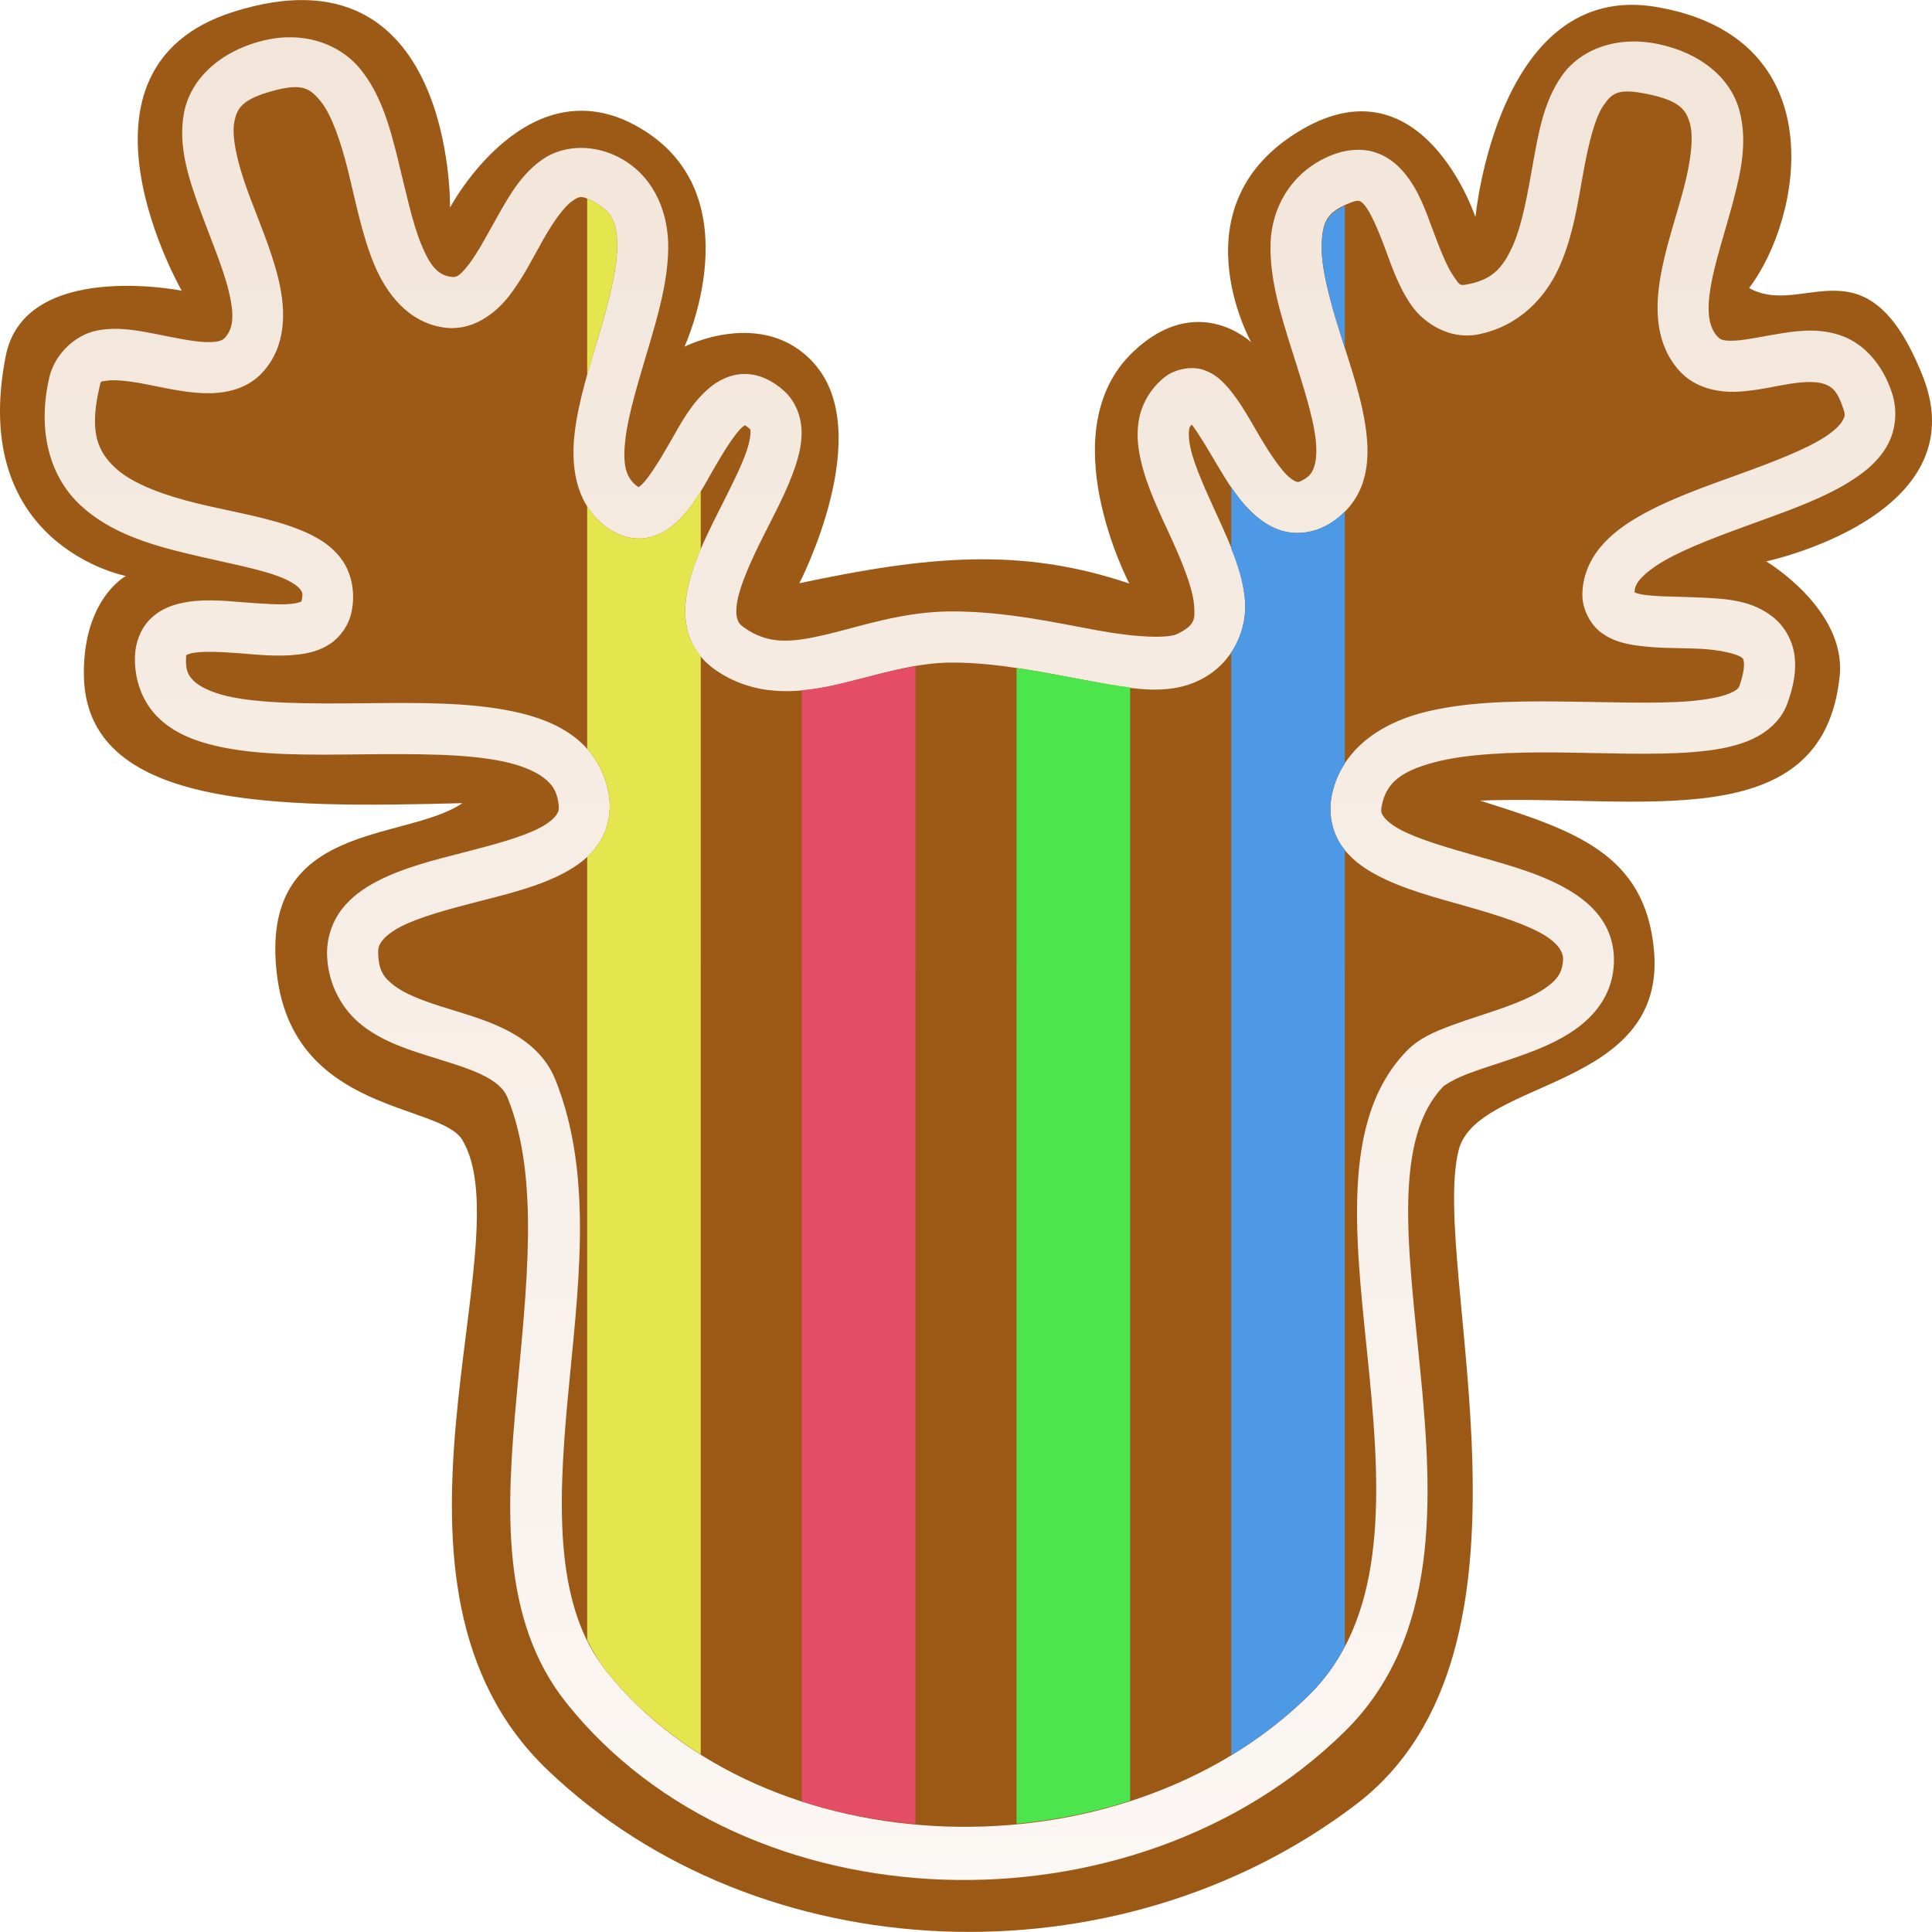
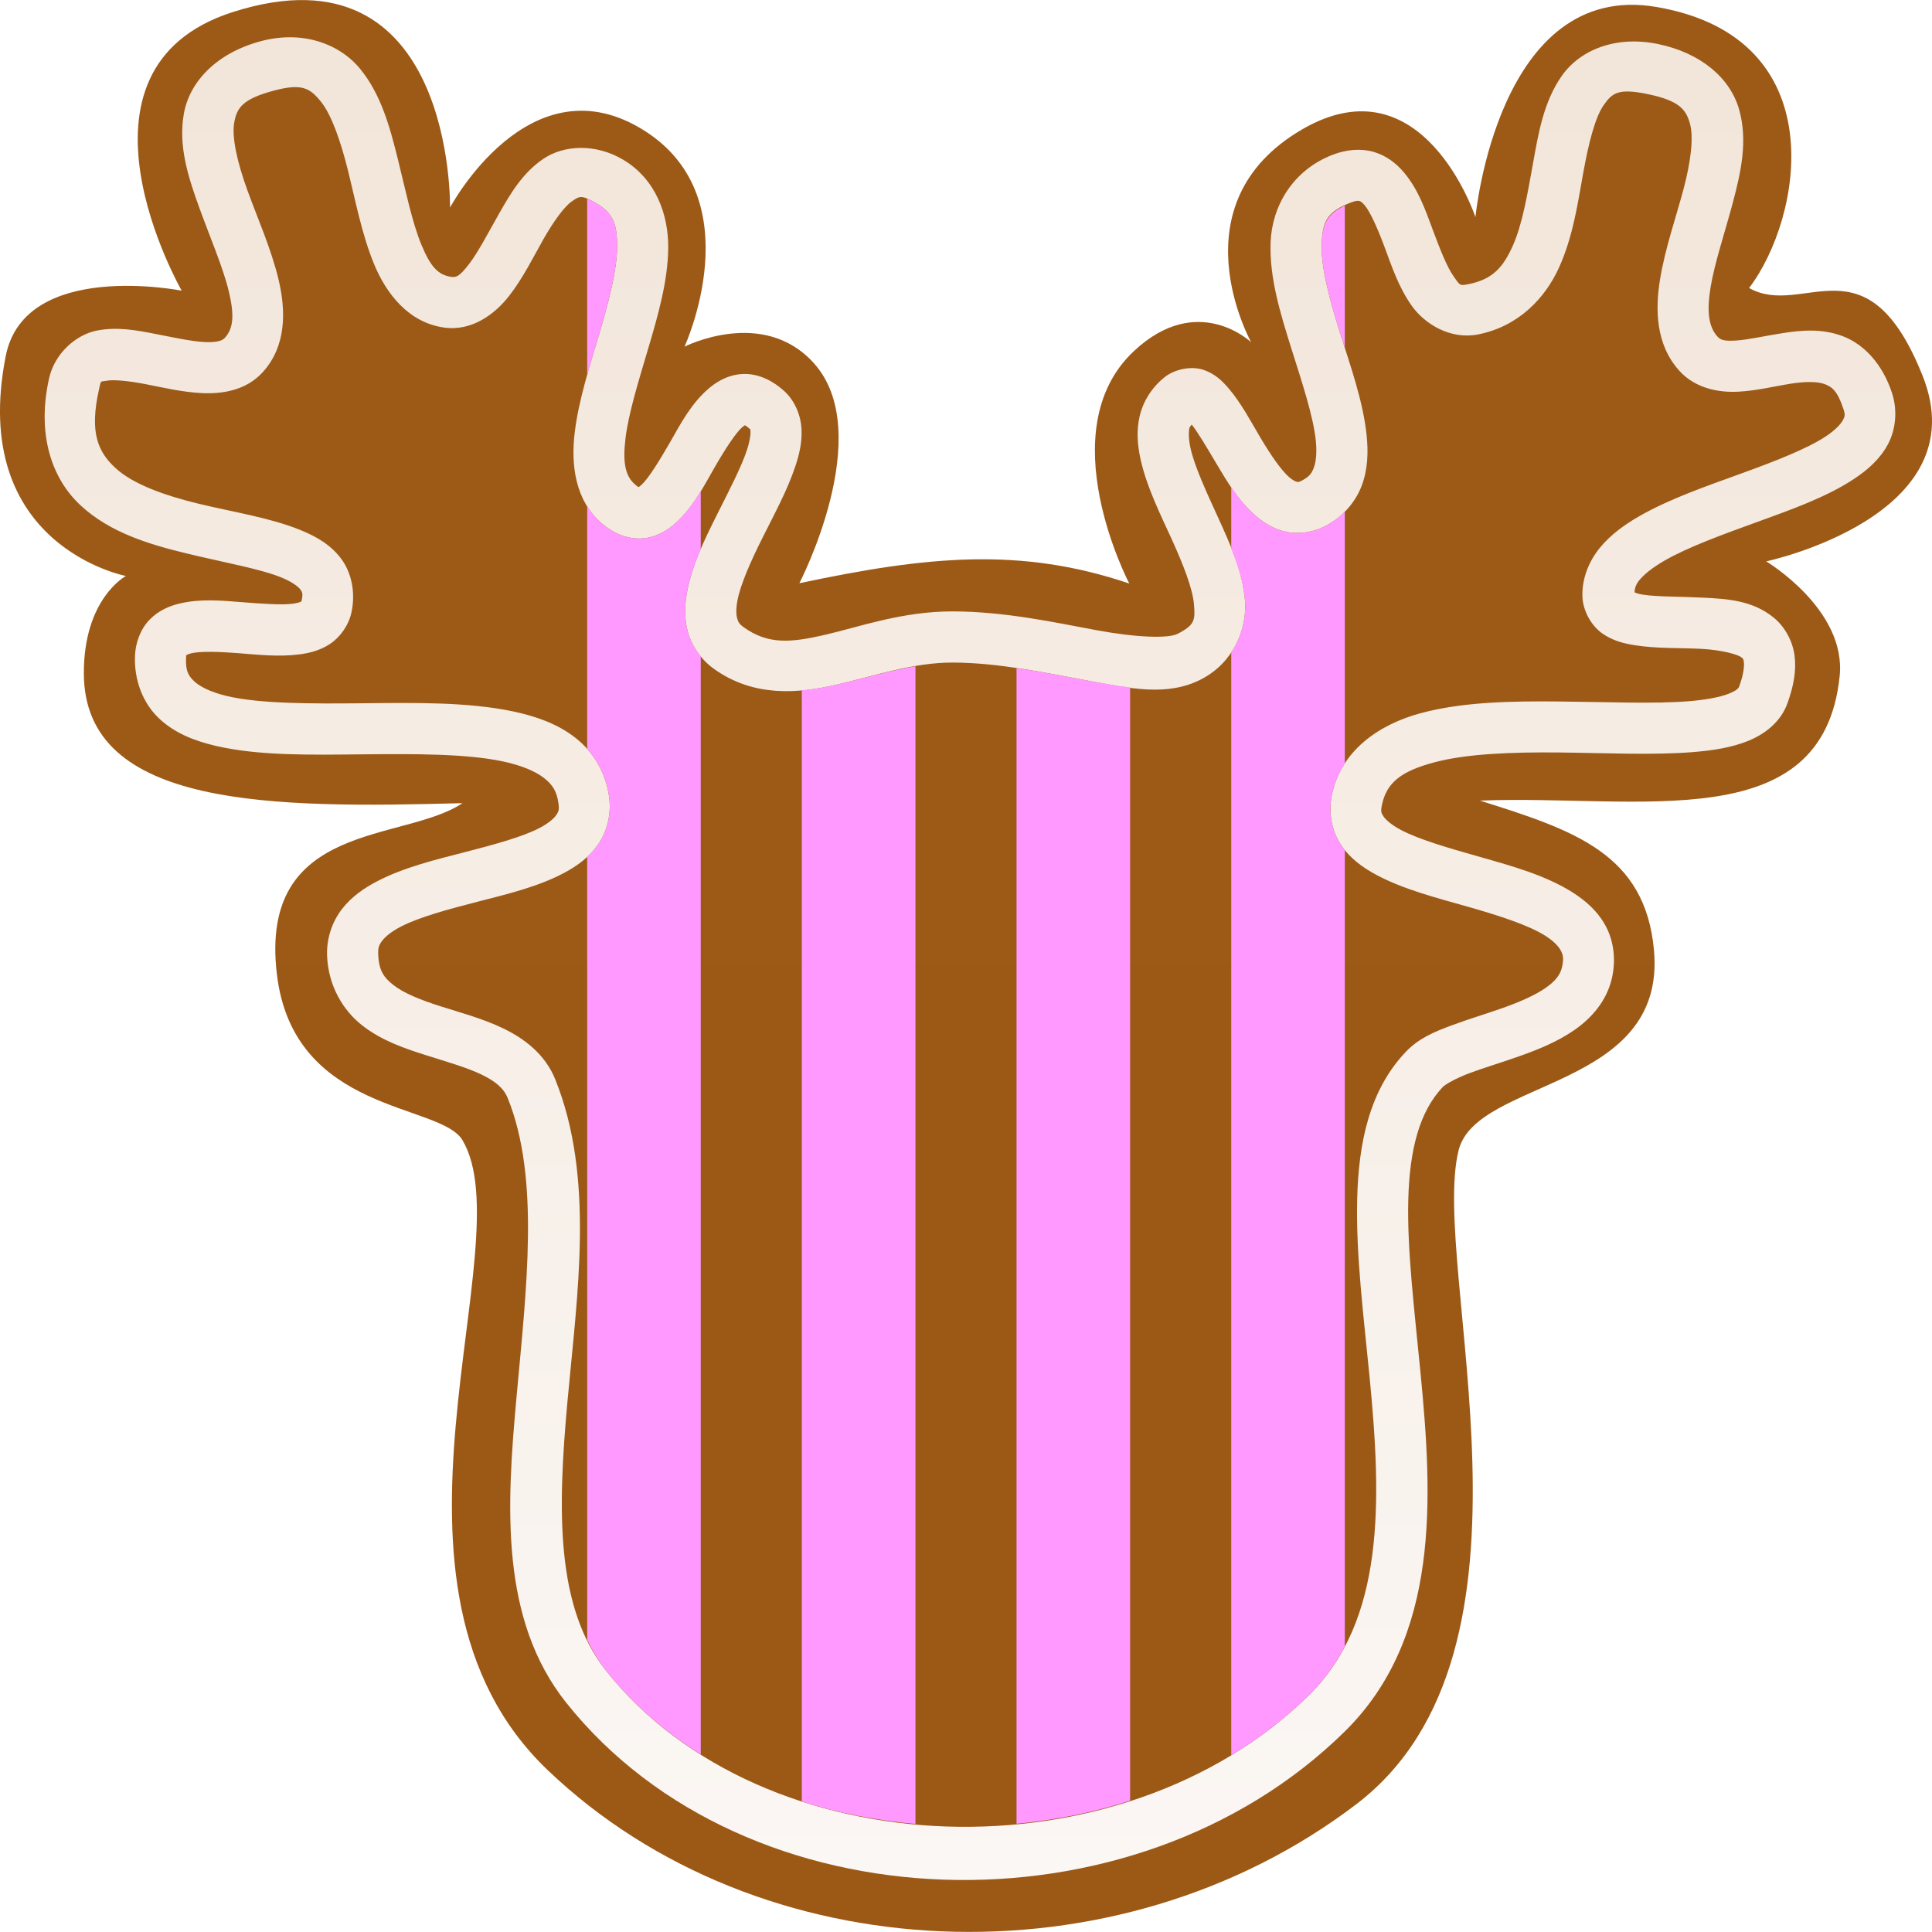
<svg xmlns="http://www.w3.org/2000/svg" xmlns:xlink="http://www.w3.org/1999/xlink" height="100mm" viewBox="0 0 100 100" width="100mm" version="1.1" id="svg1" xml:space="preserve">
  <defs id="defs1">
    <linearGradient id="linearGradient2">
      <stop style="stop-color:#9d5a16;stop-opacity:1;" offset="0" id="stop2" />
      <stop style="stop-color:#9c5916;stop-opacity:1;" offset="1" id="stop3" />
    </linearGradient>
    <linearGradient id="linearGradient29">
      <stop style="stop-color:#f2e5d9;stop-opacity:1;" offset="0" id="stop29" />
      <stop style="stop-color:#fbf7f4;stop-opacity:1;" offset="1" id="stop30" />
    </linearGradient>
    <linearGradient xlink:href="#linearGradient29" id="linearGradient30" x1="54.766" y1="15.937" x2="54.766" y2="81.208" gradientUnits="userSpaceOnUse" gradientTransform="matrix(1.472056,0,0,1.472056,-30.41297,-21.87602)" />
    <linearGradient xlink:href="#linearGradient2" id="linearGradient3" x1="54.418" y1="14.727" x2="54.418" y2="82.873" gradientUnits="userSpaceOnUse" gradientTransform="matrix(1.472056,0,0,1.472056,-30.41297,-21.87602)" />
  </defs>
  <path style="font-variation-settings:normal;fill:url(#linearGradient3);stroke:none;stroke-width:0.39;stroke-linecap:butt;stroke-linejoin:miter;stroke-miterlimit:4;stroke-dasharray:none;stroke-dashoffset:0;stroke-opacity:1;stop-color:#000000" d="M 12.055,0.622 C 2.819,3.57 9.405,15.046 9.405,15.046 c 0,0 -8.127,-1.623 -9.11,3.388 -1.929,9.83 6.221,11.378 6.221,11.378 0,0 -2.189,1.161 -2.176,5.052 0.023,6.999 9.879,6.966 19.596,6.707 -3.007,2.031 -10.547,0.89 -9.606,8.847 0.856,7.238 8.46,6.666 9.606,8.595 3.218,5.415 -5.614,23.04 4.416,32.612 10.944,10.445 29.446,11.208 41.844,1.766 10.485,-7.985 3.787,-27.794 5.302,-33.854 0.93,-3.718 10.777,-3.105 10.111,-10.361 -0.458,-4.997 -4.127,-6.198 -9.005,-7.737 8.244,-0.324 17.748,1.961 18.617,-6.441 0.357,-3.456 -3.801,-5.941 -3.801,-5.941 0,0 10.992,-2.337 8.094,-9.607 -2.898,-7.27 -6.165,-2.953 -8.981,-4.543 C 93.279,11.305 95.008,1.952 85.747,0.362 77.522,-1.051 76.369,11.239 76.369,11.239 c 0,0 -2.7,-8.174 -8.955,-4.551 -6.664,3.86 -2.653,11.027 -2.653,11.027 0,0 -2.764,-2.645 -6.074,0.461 -4.392,4.121 -0.235,12.028 -0.235,12.028 -5.622,-1.905 -10.463,-1.421 -17.077,-0.016 0,0 4.023,-7.757 0.747,-11.394 -2.63,-2.919 -6.692,-0.851 -6.692,-0.851 0,0 3.509,-7.607 -2.04,-11.157 C 27.425,2.97 23.294,10.743 23.294,10.743 c 0,0 0.234,-13.784 -11.239,-10.121 z" id="path14" />
  <path style="fill:url(#linearGradient30);stroke-linecap:round;stroke-linejoin:round" d="M 13.502,2.131 C 11.242,2.733 9.819,4.199 9.518,5.877 9.216,7.555 9.745,9.177 10.314,10.746 c 0.569,1.569 1.236,3.108 1.531,4.342 0.295,1.234 0.235,1.917 -0.207,2.398 -0.134,0.146 -0.392,0.25 -1.064,0.217 C 9.902,17.67 8.983,17.466 8.027,17.281 7.072,17.096 6.077,16.901 5.01,17.111 c -1.068,0.211 -2.178,1.169 -2.469,2.469 -0.643,2.875 0.116,5.182 1.645,6.592 1.529,1.409 3.558,2.01 5.479,2.475 1.92,0.465 3.794,0.792 4.898,1.242 0.552,0.225 0.869,0.469 0.979,0.617 0.108,0.146 0.151,0.214 0.062,0.623 -0.037,0.021 -0.184,0.086 -0.463,0.121 -0.584,0.073 -1.582,-1.79e-4 -2.621,-0.082 -1.039,-0.082 -2.12,-0.187 -3.199,0.064 -0.54,0.126 -1.114,0.363 -1.578,0.842 -0.464,0.479 -0.727,1.175 -0.756,1.863 -0.052,1.258 0.404,2.435 1.211,3.215 0.807,0.78 1.842,1.19 2.957,1.451 2.23,0.523 4.931,0.469 7.627,0.441 2.696,-0.027 5.382,-0.035 7.27,0.371 0.944,0.203 1.666,0.508 2.109,0.857 0.444,0.349 0.664,0.689 0.748,1.332 0.041,0.31 0.001,0.411 -0.119,0.586 -0.12,0.174 -0.389,0.413 -0.826,0.646 -0.875,0.468 -2.346,0.87 -3.893,1.268 -1.547,0.397 -3.173,0.793 -4.553,1.512 -0.69,0.359 -1.335,0.808 -1.83,1.453 -0.495,0.645 -0.793,1.507 -0.758,2.402 0.061,1.562 0.831,2.836 1.83,3.613 0.999,0.777 2.152,1.171 3.242,1.518 1.09,0.347 2.135,0.641 2.898,1.006 0.763,0.365 1.176,0.724 1.383,1.238 1.666,4.133 0.969,9.797 0.451,15.475 -0.518,5.678 -0.855,11.508 2.576,15.814 9.283,11.65 29.34,12.269 40.295,1.486 4.944,-4.866 4.548,-12.096 3.92,-18.57 -0.314,-3.237 -0.698,-6.347 -0.633,-8.941 0.065,-2.594 0.573,-4.57 1.787,-5.848 0.116,-0.122 0.645,-0.441 1.389,-0.719 0.743,-0.277 1.68,-0.555 2.633,-0.895 0.953,-0.34 1.929,-0.736 2.797,-1.34 0.868,-0.604 1.661,-1.487 1.932,-2.668 0.217,-0.947 0.102,-1.911 -0.307,-2.686 -0.409,-0.774 -1.046,-1.335 -1.738,-1.771 -1.386,-0.873 -3.085,-1.347 -4.725,-1.812 -1.64,-0.465 -3.226,-0.918 -4.172,-1.426 -0.473,-0.254 -0.76,-0.511 -0.877,-0.686 -0.117,-0.174 -0.151,-0.247 -0.09,-0.559 0.238,-1.214 1.033,-1.788 2.705,-2.238 1.672,-0.45 4.033,-0.538 6.447,-0.514 2.414,0.024 4.878,0.148 6.955,-0.02 1.039,-0.084 1.984,-0.231 2.838,-0.572 0.854,-0.341 1.69,-0.966 2.043,-1.932 0.33,-0.903 0.478,-1.716 0.375,-2.498 -0.103,-0.782 -0.523,-1.504 -1.074,-1.955 -1.103,-0.901 -2.408,-0.972 -3.627,-1.035 -1.219,-0.063 -2.426,-0.042 -3.15,-0.158 -0.269,-0.043 -0.351,-0.087 -0.432,-0.121 0.019,-0.209 0.054,-0.389 0.264,-0.643 0.251,-0.303 0.702,-0.66 1.309,-1.008 1.213,-0.695 2.998,-1.343 4.789,-1.992 1.791,-0.65 3.586,-1.29 4.994,-2.221 0.704,-0.465 1.337,-1.014 1.752,-1.779 0.415,-0.765 0.517,-1.762 0.223,-2.666 -0.48,-1.475 -1.429,-2.519 -2.541,-2.943 -1.112,-0.424 -2.198,-0.307 -3.146,-0.158 -0.949,0.149 -1.811,0.349 -2.416,0.381 -0.605,0.032 -0.774,-0.029 -0.943,-0.219 -0.449,-0.504 -0.553,-1.283 -0.346,-2.543 0.208,-1.26 0.734,-2.81 1.152,-4.383 C 90.11,8.914 90.474,7.288 90.018,5.672 89.561,4.056 88.061,2.742 85.809,2.277 83.637,1.829 81.779,2.58 80.836,3.93 79.893,5.279 79.627,6.903 79.342,8.49 79.057,10.077 78.789,11.645 78.289,12.75 c -0.5,1.105 -1.041,1.714 -2.297,1.961 -0.455,0.09 -0.422,0.061 -0.762,-0.42 C 74.89,13.81 74.525,12.877 74.154,11.881 73.784,10.885 73.422,9.819 72.662,8.918 72.282,8.467 71.758,8.049 71.092,7.859 70.425,7.67 69.685,7.742 68.996,8.004 c -2.107,0.803 -3.156,2.695 -3.229,4.523 -0.072,1.828 0.499,3.685 1.064,5.48 0.566,1.795 1.143,3.534 1.273,4.785 0.065,0.625 0.015,1.105 -0.098,1.408 -0.113,0.303 -0.238,0.474 -0.615,0.672 -0.181,0.095 -0.202,0.079 -0.266,0.066 -0.063,-0.013 -0.206,-0.071 -0.41,-0.25 -0.407,-0.357 -0.954,-1.155 -1.469,-2.023 -0.515,-0.869 -0.995,-1.789 -1.639,-2.547 -0.322,-0.379 -0.692,-0.76 -1.311,-0.973 -0.619,-0.212 -1.473,-0.045 -1.994,0.361 -0.685,0.534 -1.145,1.288 -1.318,2.053 -0.173,0.765 -0.105,1.513 0.055,2.229 0.319,1.43 1.011,2.808 1.609,4.121 0.598,1.313 1.085,2.56 1.152,3.373 0.067,0.813 0.046,1.061 -0.838,1.521 -0.478,0.249 -2.102,0.205 -4.217,-0.186 -2.115,-0.391 -4.694,-0.963 -7.414,-0.971 -2.61,-0.008 -4.812,0.79 -6.605,1.207 -1.794,0.417 -2.97,0.518 -4.232,-0.387 -0.227,-0.162 -0.284,-0.267 -0.338,-0.457 -0.054,-0.19 -0.067,-0.5 0.012,-0.918 0.157,-0.837 0.685,-2.03 1.297,-3.252 0.611,-1.221 1.294,-2.472 1.703,-3.709 0.205,-0.619 0.352,-1.242 0.318,-1.92 -0.034,-0.678 -0.321,-1.447 -0.896,-1.971 -0.57,-0.518 -1.275,-0.878 -2.027,-0.883 -0.752,-0.004 -1.395,0.34 -1.859,0.734 -0.929,0.789 -1.471,1.836 -2.027,2.809 -0.557,0.972 -1.122,1.874 -1.465,2.189 -0.171,0.158 -0.219,0.14 -0.164,0.137 0.055,-0.004 0.056,0.053 -0.168,-0.139 -0.506,-0.432 -0.661,-1.108 -0.506,-2.393 0.155,-1.284 0.67,-2.947 1.178,-4.658 0.507,-1.711 1.016,-3.472 1.035,-5.193 0.019,-1.721 -0.638,-3.572 -2.34,-4.58 -1.423,-0.843 -3.068,-0.764 -4.141,-0.029 -1.073,0.735 -1.693,1.802 -2.271,2.82 -0.578,1.018 -1.098,2.025 -1.57,2.631 -0.472,0.606 -0.634,0.686 -0.912,0.646 -0.685,-0.097 -1.078,-0.54 -1.549,-1.68 C 21.334,11.515 20.997,9.867 20.588,8.219 20.179,6.571 19.725,4.895 18.65,3.576 17.576,2.257 15.653,1.558 13.502,2.131 Z m 2.225,2.436 c 0.353,0.103 0.595,0.338 0.873,0.68 0.556,0.683 1.033,2.051 1.42,3.611 0.387,1.561 0.712,3.285 1.34,4.807 0.628,1.521 1.77,3.027 3.623,3.289 1.449,0.205 2.642,-0.705 3.369,-1.639 0.728,-0.933 1.254,-2.017 1.785,-2.951 0.531,-0.935 1.083,-1.683 1.467,-1.945 0.383,-0.262 0.477,-0.362 1.295,0.123 0.855,0.507 1.056,1.092 1.043,2.275 -0.013,1.183 -0.429,2.795 -0.926,4.471 -0.497,1.676 -1.065,3.414 -1.268,5.092 -0.202,1.678 0.012,3.525 1.414,4.723 0.576,0.492 1.314,0.816 2.059,0.768 0.745,-0.049 1.342,-0.423 1.783,-0.828 0.882,-0.811 1.417,-1.861 1.969,-2.824 0.551,-0.963 1.123,-1.834 1.443,-2.105 0.16,-0.136 0.177,-0.105 0.133,-0.105 -0.044,-2.59e-4 0.008,-0.037 0.262,0.193 0.031,0.028 0.027,-0.021 0.035,0.146 0.008,0.168 -0.042,0.517 -0.188,0.957 -0.291,0.881 -0.924,2.092 -1.557,3.355 -0.632,1.263 -1.276,2.578 -1.533,3.947 -0.129,0.684 -0.161,1.404 0.043,2.125 0.204,0.721 0.677,1.411 1.344,1.889 2.057,1.474 4.357,1.28 6.371,0.812 2.014,-0.468 3.954,-1.145 6,-1.139 2.346,0.007 4.762,0.525 6.941,0.928 2.18,0.403 4.148,0.855 5.92,-0.068 1.654,-0.861 2.376,-2.588 2.252,-4.088 C 64.315,29.565 63.674,28.164 63.059,26.812 62.443,25.461 61.836,24.159 61.625,23.213 c -0.106,-0.473 -0.111,-0.837 -0.059,-1.068 0.017,-0.073 0.091,-0.116 0.115,-0.174 0.33,0.421 0.781,1.184 1.291,2.045 0.544,0.919 1.132,1.902 2.002,2.664 0.435,0.381 0.966,0.717 1.621,0.852 0.655,0.134 1.396,0.017 2.029,-0.316 0.89,-0.468 1.548,-1.243 1.863,-2.092 0.315,-0.849 0.339,-1.73 0.248,-2.604 -0.182,-1.746 -0.829,-3.557 -1.381,-5.307 -0.551,-1.75 -0.991,-3.432 -0.945,-4.58 0.045,-1.148 0.243,-1.667 1.527,-2.156 0.292,-0.111 0.38,-0.086 0.43,-0.072 0.049,0.014 0.126,0.049 0.271,0.221 0.29,0.344 0.672,1.204 1.035,2.18 0.363,0.976 0.722,2.062 1.395,3.014 0.672,0.952 2.005,1.772 3.436,1.49 2.099,-0.413 3.476,-1.88 4.195,-3.469 0.719,-1.589 0.97,-3.333 1.248,-4.881 0.278,-1.548 0.614,-2.88 1.057,-3.514 0.443,-0.633 0.752,-0.891 2.27,-0.578 1.659,0.342 1.995,0.807 2.197,1.523 0.202,0.716 0.048,1.974 -0.336,3.416 -0.384,1.442 -0.944,3.037 -1.207,4.633 -0.263,1.596 -0.224,3.383 0.98,4.734 0.841,0.945 2.075,1.151 3.059,1.1 0.984,-0.052 1.892,-0.285 2.688,-0.41 0.795,-0.125 1.427,-0.122 1.793,0.018 0.366,0.139 0.658,0.336 0.969,1.289 0.101,0.31 0.075,0.385 -0.033,0.586 -0.109,0.2 -0.396,0.511 -0.885,0.834 -0.977,0.646 -2.657,1.297 -4.436,1.941 -1.778,0.645 -3.657,1.294 -5.205,2.182 -0.774,0.444 -1.476,0.95 -2.029,1.617 -0.553,0.667 -0.94,1.55 -0.924,2.502 0.012,0.755 0.448,1.535 1.004,1.934 0.556,0.399 1.136,0.538 1.707,0.629 1.142,0.182 2.365,0.132 3.434,0.188 1.068,0.055 1.904,0.291 2.088,0.441 0.092,0.075 0.101,0.064 0.125,0.25 0.024,0.186 -0.002,0.598 -0.238,1.244 -0.033,0.091 -0.101,0.21 -0.539,0.385 -0.438,0.175 -1.17,0.318 -2.068,0.391 -1.796,0.145 -4.236,0.038 -6.715,0.014 -2.479,-0.025 -5.002,0.021 -7.164,0.604 -2.163,0.582 -4.153,1.943 -4.611,4.285 -0.177,0.905 0.022,1.849 0.49,2.545 0.469,0.696 1.12,1.162 1.818,1.537 1.398,0.751 3.086,1.182 4.703,1.641 1.617,0.459 3.156,0.952 4.035,1.506 0.439,0.277 0.693,0.547 0.811,0.77 0.118,0.223 0.167,0.421 0.066,0.859 -0.091,0.397 -0.332,0.718 -0.861,1.086 -0.529,0.368 -1.313,0.712 -2.176,1.02 -0.862,0.307 -1.796,0.583 -2.668,0.908 -0.872,0.325 -1.702,0.658 -2.383,1.375 -1.881,1.979 -2.441,4.704 -2.514,7.604 -0.073,2.899 0.335,6.074 0.645,9.262 0.619,6.376 0.797,12.554 -3.143,16.432 -9.745,9.592 -28.244,8.948 -36.371,-1.252 -2.627,-3.296 -2.52,-8.331 -2.01,-13.924 0.51,-5.593 1.424,-11.606 -0.631,-16.703 -0.528,-1.309 -1.616,-2.12 -2.697,-2.637 -1.081,-0.517 -2.221,-0.817 -3.238,-1.141 -1.017,-0.323 -1.892,-0.675 -2.418,-1.084 -0.526,-0.409 -0.777,-0.76 -0.811,-1.629 -0.013,-0.32 0.048,-0.472 0.213,-0.688 0.165,-0.215 0.481,-0.473 0.953,-0.719 0.944,-0.491 2.441,-0.898 3.988,-1.295 1.547,-0.397 3.142,-0.78 4.482,-1.496 0.67,-0.358 1.297,-0.813 1.756,-1.479 0.459,-0.665 0.68,-1.553 0.564,-2.432 -0.167,-1.269 -0.828,-2.354 -1.736,-3.068 -0.908,-0.714 -2.007,-1.109 -3.189,-1.363 -2.365,-0.508 -5.154,-0.459 -7.85,-0.432 -2.696,0.027 -5.306,0.025 -6.998,-0.371 C 10.912,35.829 10.335,35.537 10.037,35.25 9.74,34.963 9.602,34.706 9.629,34.047 c 0.008,-0.189 0.021,-0.14 0.014,-0.133 -0.007,0.007 0.055,-0.052 0.277,-0.104 0.444,-0.103 1.383,-0.083 2.393,-0.004 1.01,0.08 2.094,0.202 3.158,0.068 0.532,-0.067 1.082,-0.197 1.605,-0.541 0.524,-0.344 0.966,-0.956 1.113,-1.625 0.219,-0.993 0.025,-2.041 -0.525,-2.781 C 17.114,28.188 16.356,27.763 15.562,27.439 13.976,26.792 12.074,26.507 10.285,26.074 8.496,25.641 6.88,25.057 5.979,24.227 5.077,23.396 4.62,22.406 5.123,20.156 c 0.116,-0.519 0.057,-0.382 0.398,-0.449 0.341,-0.067 1.115,0.002 2.002,0.174 0.887,0.171 1.885,0.414 2.92,0.465 1.035,0.051 2.275,-0.123 3.145,-1.07 1.251,-1.363 1.211,-3.211 0.83,-4.805 C 14.037,12.877 13.329,11.295 12.803,9.844 12.276,8.392 11.989,7.094 12.123,6.346 12.258,5.598 12.525,5.129 14.184,4.688 14.91,4.494 15.373,4.464 15.727,4.566 Z" id="path28" />
-   <path id="path3" style="fill:#4d99e5;fill-opacity:1;stroke-width:1.323;stroke-linecap:round;stroke-linejoin:round;stroke-dasharray:none" d="m 69.607,10.64 c -0.949,0.449 -1.156,0.967 -1.196,1.993 -0.045,1.148 0.394,2.83 0.945,4.58 0.084,0.265 0.165,0.537 0.251,0.804 z m -5.878,14.572 v 3.186 c 0.343,0.862 0.634,1.741 0.711,2.667 0.074,0.897 -0.161,1.873 -0.711,2.699 v 57.091 c 1.452,-0.88 2.805,-1.918 4.021,-3.115 0.767,-0.755 1.375,-1.6 1.857,-2.515 V 43.98 c -0.064,-0.08 -0.132,-0.153 -0.191,-0.239 -0.469,-0.696 -0.667,-1.64 -0.49,-2.545 0.123,-0.629 0.363,-1.182 0.681,-1.673 V 26.469 c -0.284,0.289 -0.607,0.549 -0.982,0.746 -0.633,0.333 -1.374,0.45 -2.029,0.316 -0.655,-0.134 -1.186,-0.471 -1.621,-0.852 -0.496,-0.435 -0.89,-0.943 -1.246,-1.468 z" />
-   <path id="path4" style="fill:#4de54d;fill-opacity:1;stroke-width:1.323;stroke-linecap:round;stroke-linejoin:round;stroke-dasharray:none" d="M 52.616 34.578 L 52.616 94.397 C 54.615 94.209 56.592 93.816 58.494 93.203 L 58.494 35.582 C 57.775 35.49 57.039 35.363 56.267 35.221 C 55.102 35.005 53.869 34.763 52.616 34.578 z " />
-   <path id="path5" style="fill:#e54d66;fill-opacity:1;stroke-width:1.323;stroke-linecap:round;stroke-linejoin:round;stroke-dasharray:none" d="M 47.384 34.483 C 46.029 34.714 44.693 35.114 43.326 35.431 C 42.739 35.568 42.126 35.674 41.503 35.729 L 41.503 93.242 C 43.388 93.854 45.371 94.226 47.384 94.408 L 47.384 34.483 z " />
-   <path id="path6" style="fill:#e5e54d;fill-opacity:1;stroke-width:1.323;stroke-linecap:round;stroke-linejoin:round;stroke-dasharray:none" d="m 30.393,10.277 v 9.138 c 0.201,-0.713 0.414,-1.427 0.622,-2.128 0.497,-1.676 0.912,-3.288 0.926,-4.471 0.013,-1.183 -0.187,-1.769 -1.043,-2.275 -0.212,-0.126 -0.373,-0.209 -0.505,-0.264 z m 5.878,15.137 c -0.355,0.581 -0.745,1.147 -1.268,1.627 -0.441,0.405 -1.039,0.779 -1.783,0.828 -0.745,0.049 -1.483,-0.275 -2.059,-0.767 -0.316,-0.27 -0.564,-0.577 -0.768,-0.904 v 12.567 c 0.593,0.671 1.011,1.529 1.138,2.497 0.115,0.878 -0.106,1.766 -0.565,2.432 -0.168,0.244 -0.365,0.453 -0.573,0.646 v 40.544 c 0.278,0.567 0.593,1.11 0.985,1.602 1.366,1.715 3.031,3.153 4.893,4.324 V 33.96 c -0.304,-0.374 -0.537,-0.793 -0.66,-1.23 -0.204,-0.721 -0.172,-1.44 -0.043,-2.125 0.14,-0.743 0.4,-1.467 0.703,-2.179 z" />
+   <path id="path3" style="fill:#ff99ff;fill-opacity:1;stroke-width:1.323;stroke-linecap:round;stroke-linejoin:round;stroke-dasharray:none" d="m 69.607,10.64 c -0.949,0.449 -1.156,0.967 -1.196,1.993 -0.045,1.148 0.394,2.83 0.945,4.58 0.084,0.265 0.165,0.537 0.251,0.804 z m -5.878,14.572 v 3.186 c 0.343,0.862 0.634,1.741 0.711,2.667 0.074,0.897 -0.161,1.873 -0.711,2.699 v 57.091 c 1.452,-0.88 2.805,-1.918 4.021,-3.115 0.767,-0.755 1.375,-1.6 1.857,-2.515 V 43.98 c -0.064,-0.08 -0.132,-0.153 -0.191,-0.239 -0.469,-0.696 -0.667,-1.64 -0.49,-2.545 0.123,-0.629 0.363,-1.182 0.681,-1.673 V 26.469 c -0.284,0.289 -0.607,0.549 -0.982,0.746 -0.633,0.333 -1.374,0.45 -2.029,0.316 -0.655,-0.134 -1.186,-0.471 -1.621,-0.852 -0.496,-0.435 -0.89,-0.943 -1.246,-1.468 z" />
+   <path id="path4" style="fill:#ff99ff;fill-opacity:1;stroke-width:1.323;stroke-linecap:round;stroke-linejoin:round;stroke-dasharray:none" d="M 52.616 34.578 L 52.616 94.397 C 54.615 94.209 56.592 93.816 58.494 93.203 L 58.494 35.582 C 57.775 35.49 57.039 35.363 56.267 35.221 C 55.102 35.005 53.869 34.763 52.616 34.578 z " />
+   <path id="path5" style="fill:#ff99ff;fill-opacity:1;stroke-width:1.323;stroke-linecap:round;stroke-linejoin:round;stroke-dasharray:none" d="M 47.384 34.483 C 46.029 34.714 44.693 35.114 43.326 35.431 C 42.739 35.568 42.126 35.674 41.503 35.729 L 41.503 93.242 C 43.388 93.854 45.371 94.226 47.384 94.408 L 47.384 34.483 z " />
+   <path id="path6" style="fill:#ff99ff;fill-opacity:1;stroke-width:1.323;stroke-linecap:round;stroke-linejoin:round;stroke-dasharray:none" d="m 30.393,10.277 v 9.138 c 0.201,-0.713 0.414,-1.427 0.622,-2.128 0.497,-1.676 0.912,-3.288 0.926,-4.471 0.013,-1.183 -0.187,-1.769 -1.043,-2.275 -0.212,-0.126 -0.373,-0.209 -0.505,-0.264 z m 5.878,15.137 c -0.355,0.581 -0.745,1.147 -1.268,1.627 -0.441,0.405 -1.039,0.779 -1.783,0.828 -0.745,0.049 -1.483,-0.275 -2.059,-0.767 -0.316,-0.27 -0.564,-0.577 -0.768,-0.904 v 12.567 c 0.593,0.671 1.011,1.529 1.138,2.497 0.115,0.878 -0.106,1.766 -0.565,2.432 -0.168,0.244 -0.365,0.453 -0.573,0.646 v 40.544 c 0.278,0.567 0.593,1.11 0.985,1.602 1.366,1.715 3.031,3.153 4.893,4.324 V 33.96 c -0.304,-0.374 -0.537,-0.793 -0.66,-1.23 -0.204,-0.721 -0.172,-1.44 -0.043,-2.125 0.14,-0.743 0.4,-1.467 0.703,-2.179 z" />
</svg>
